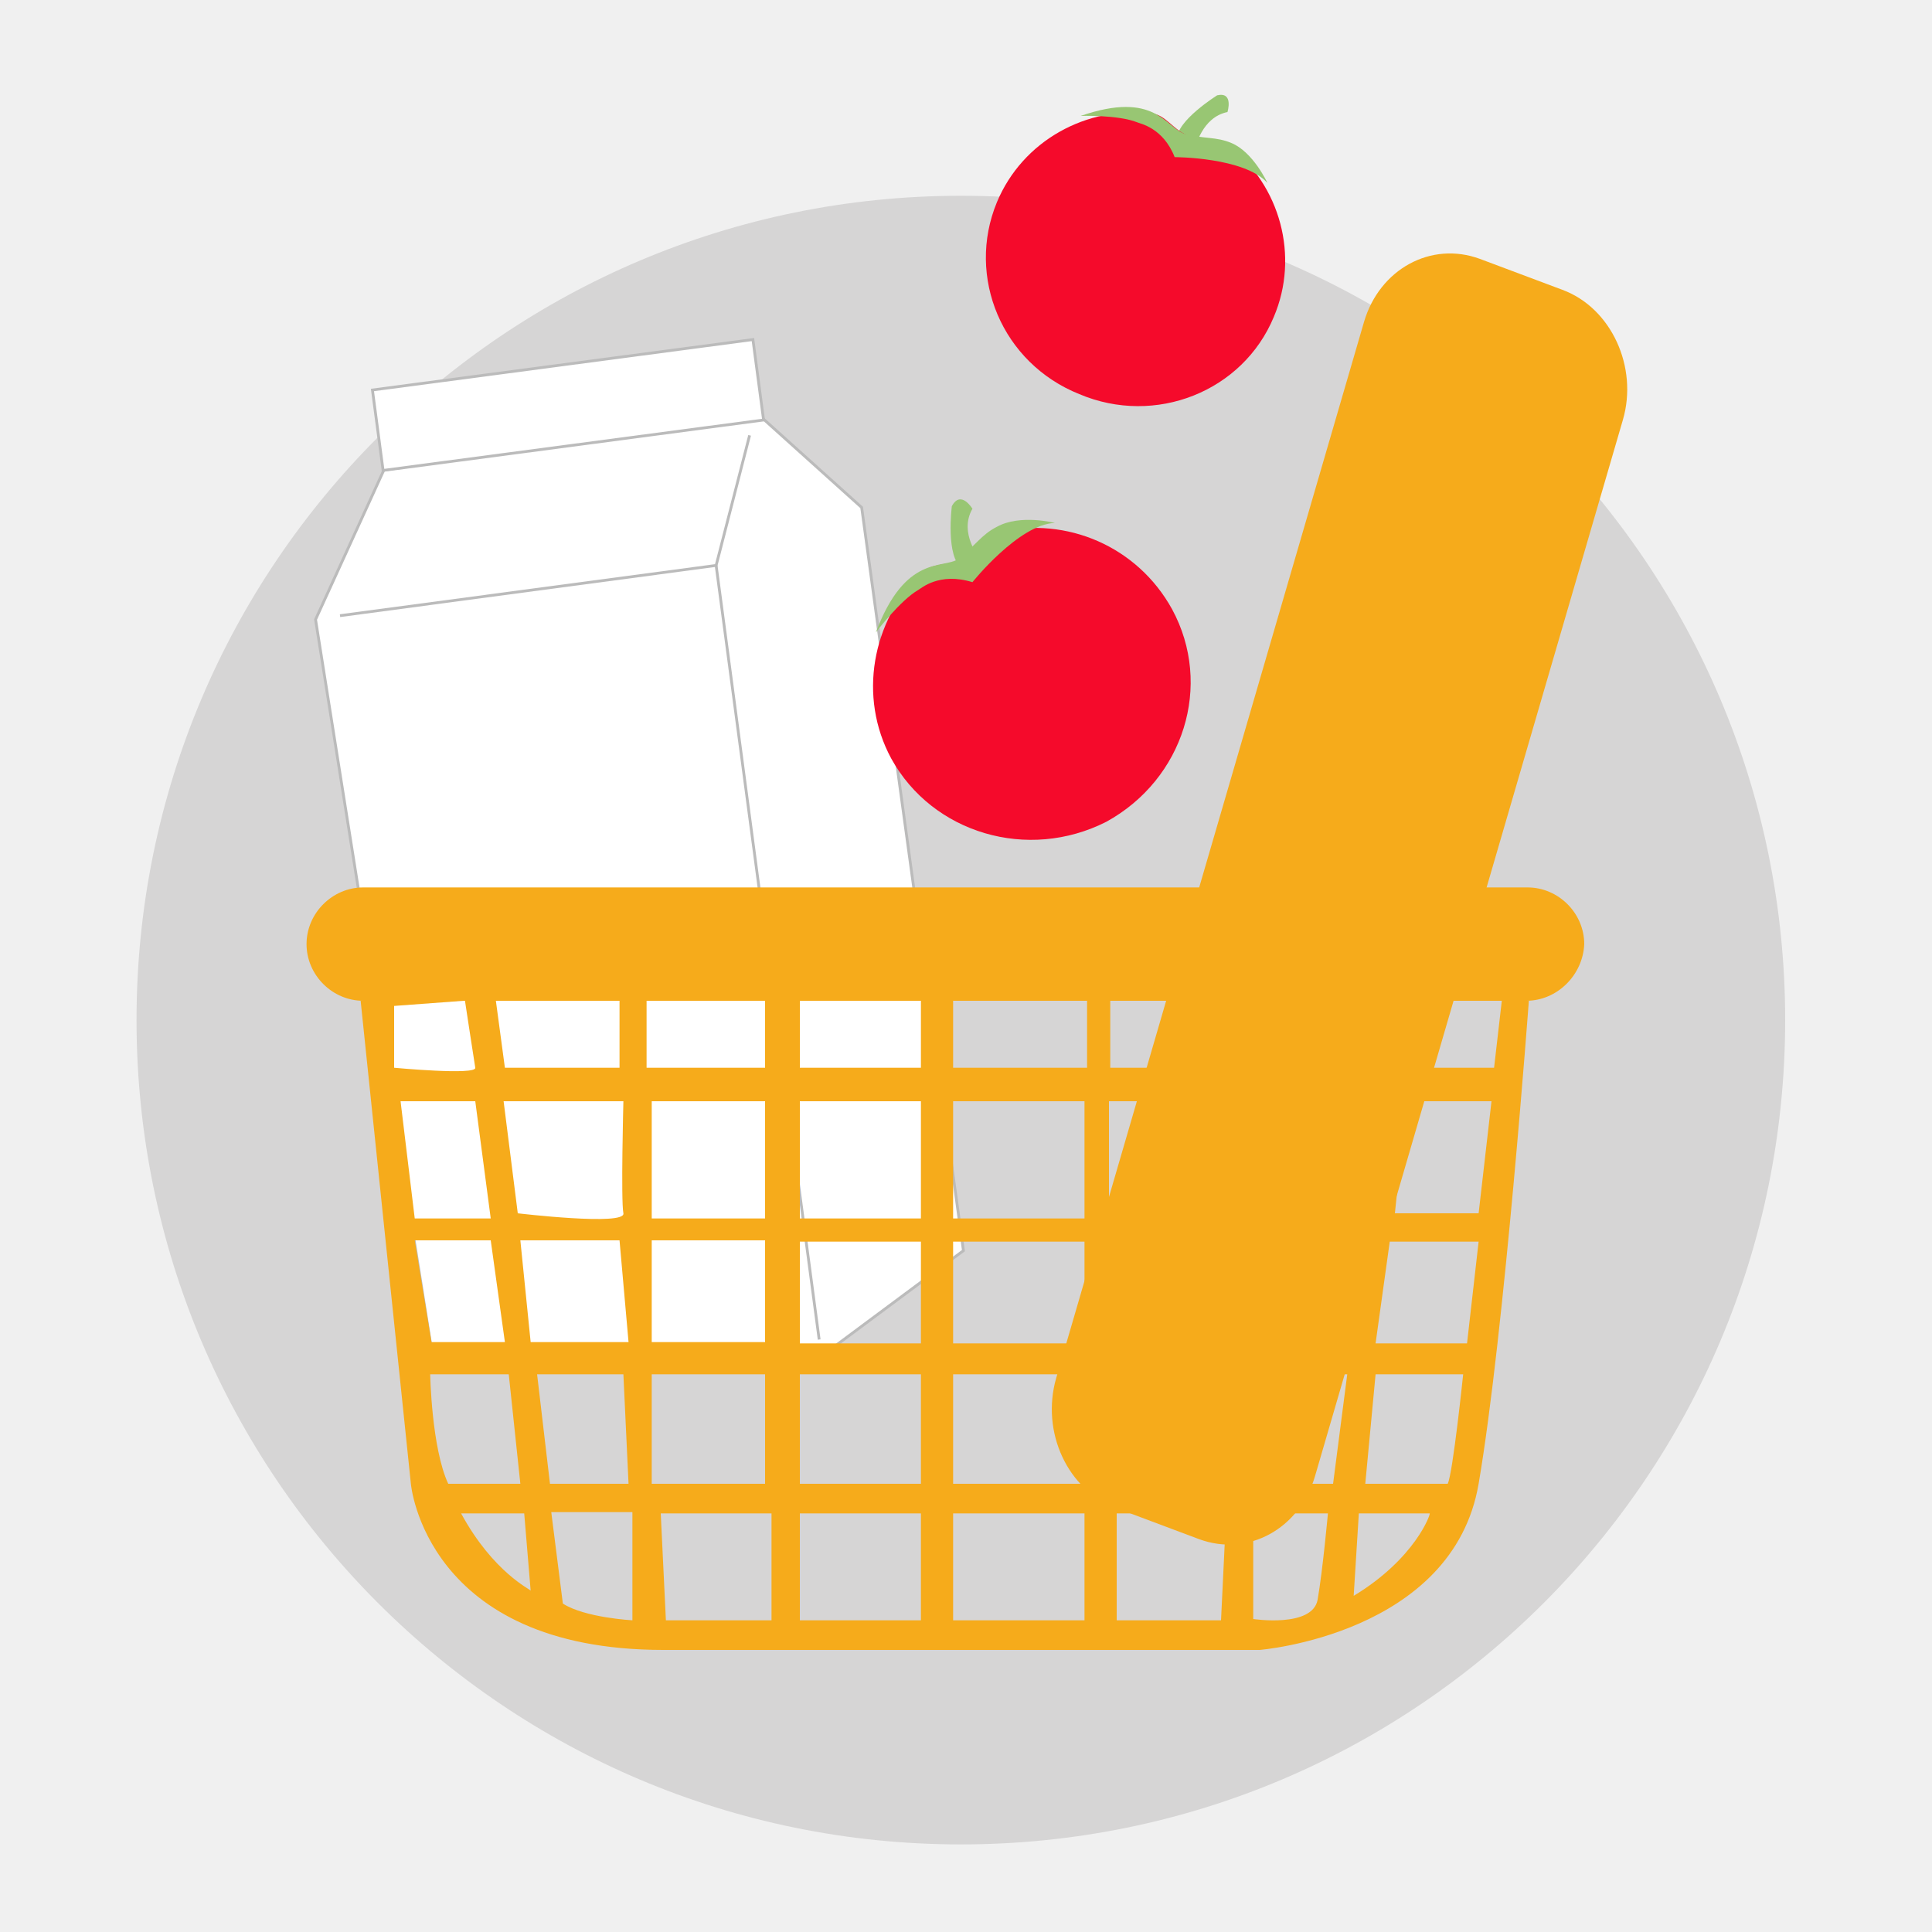
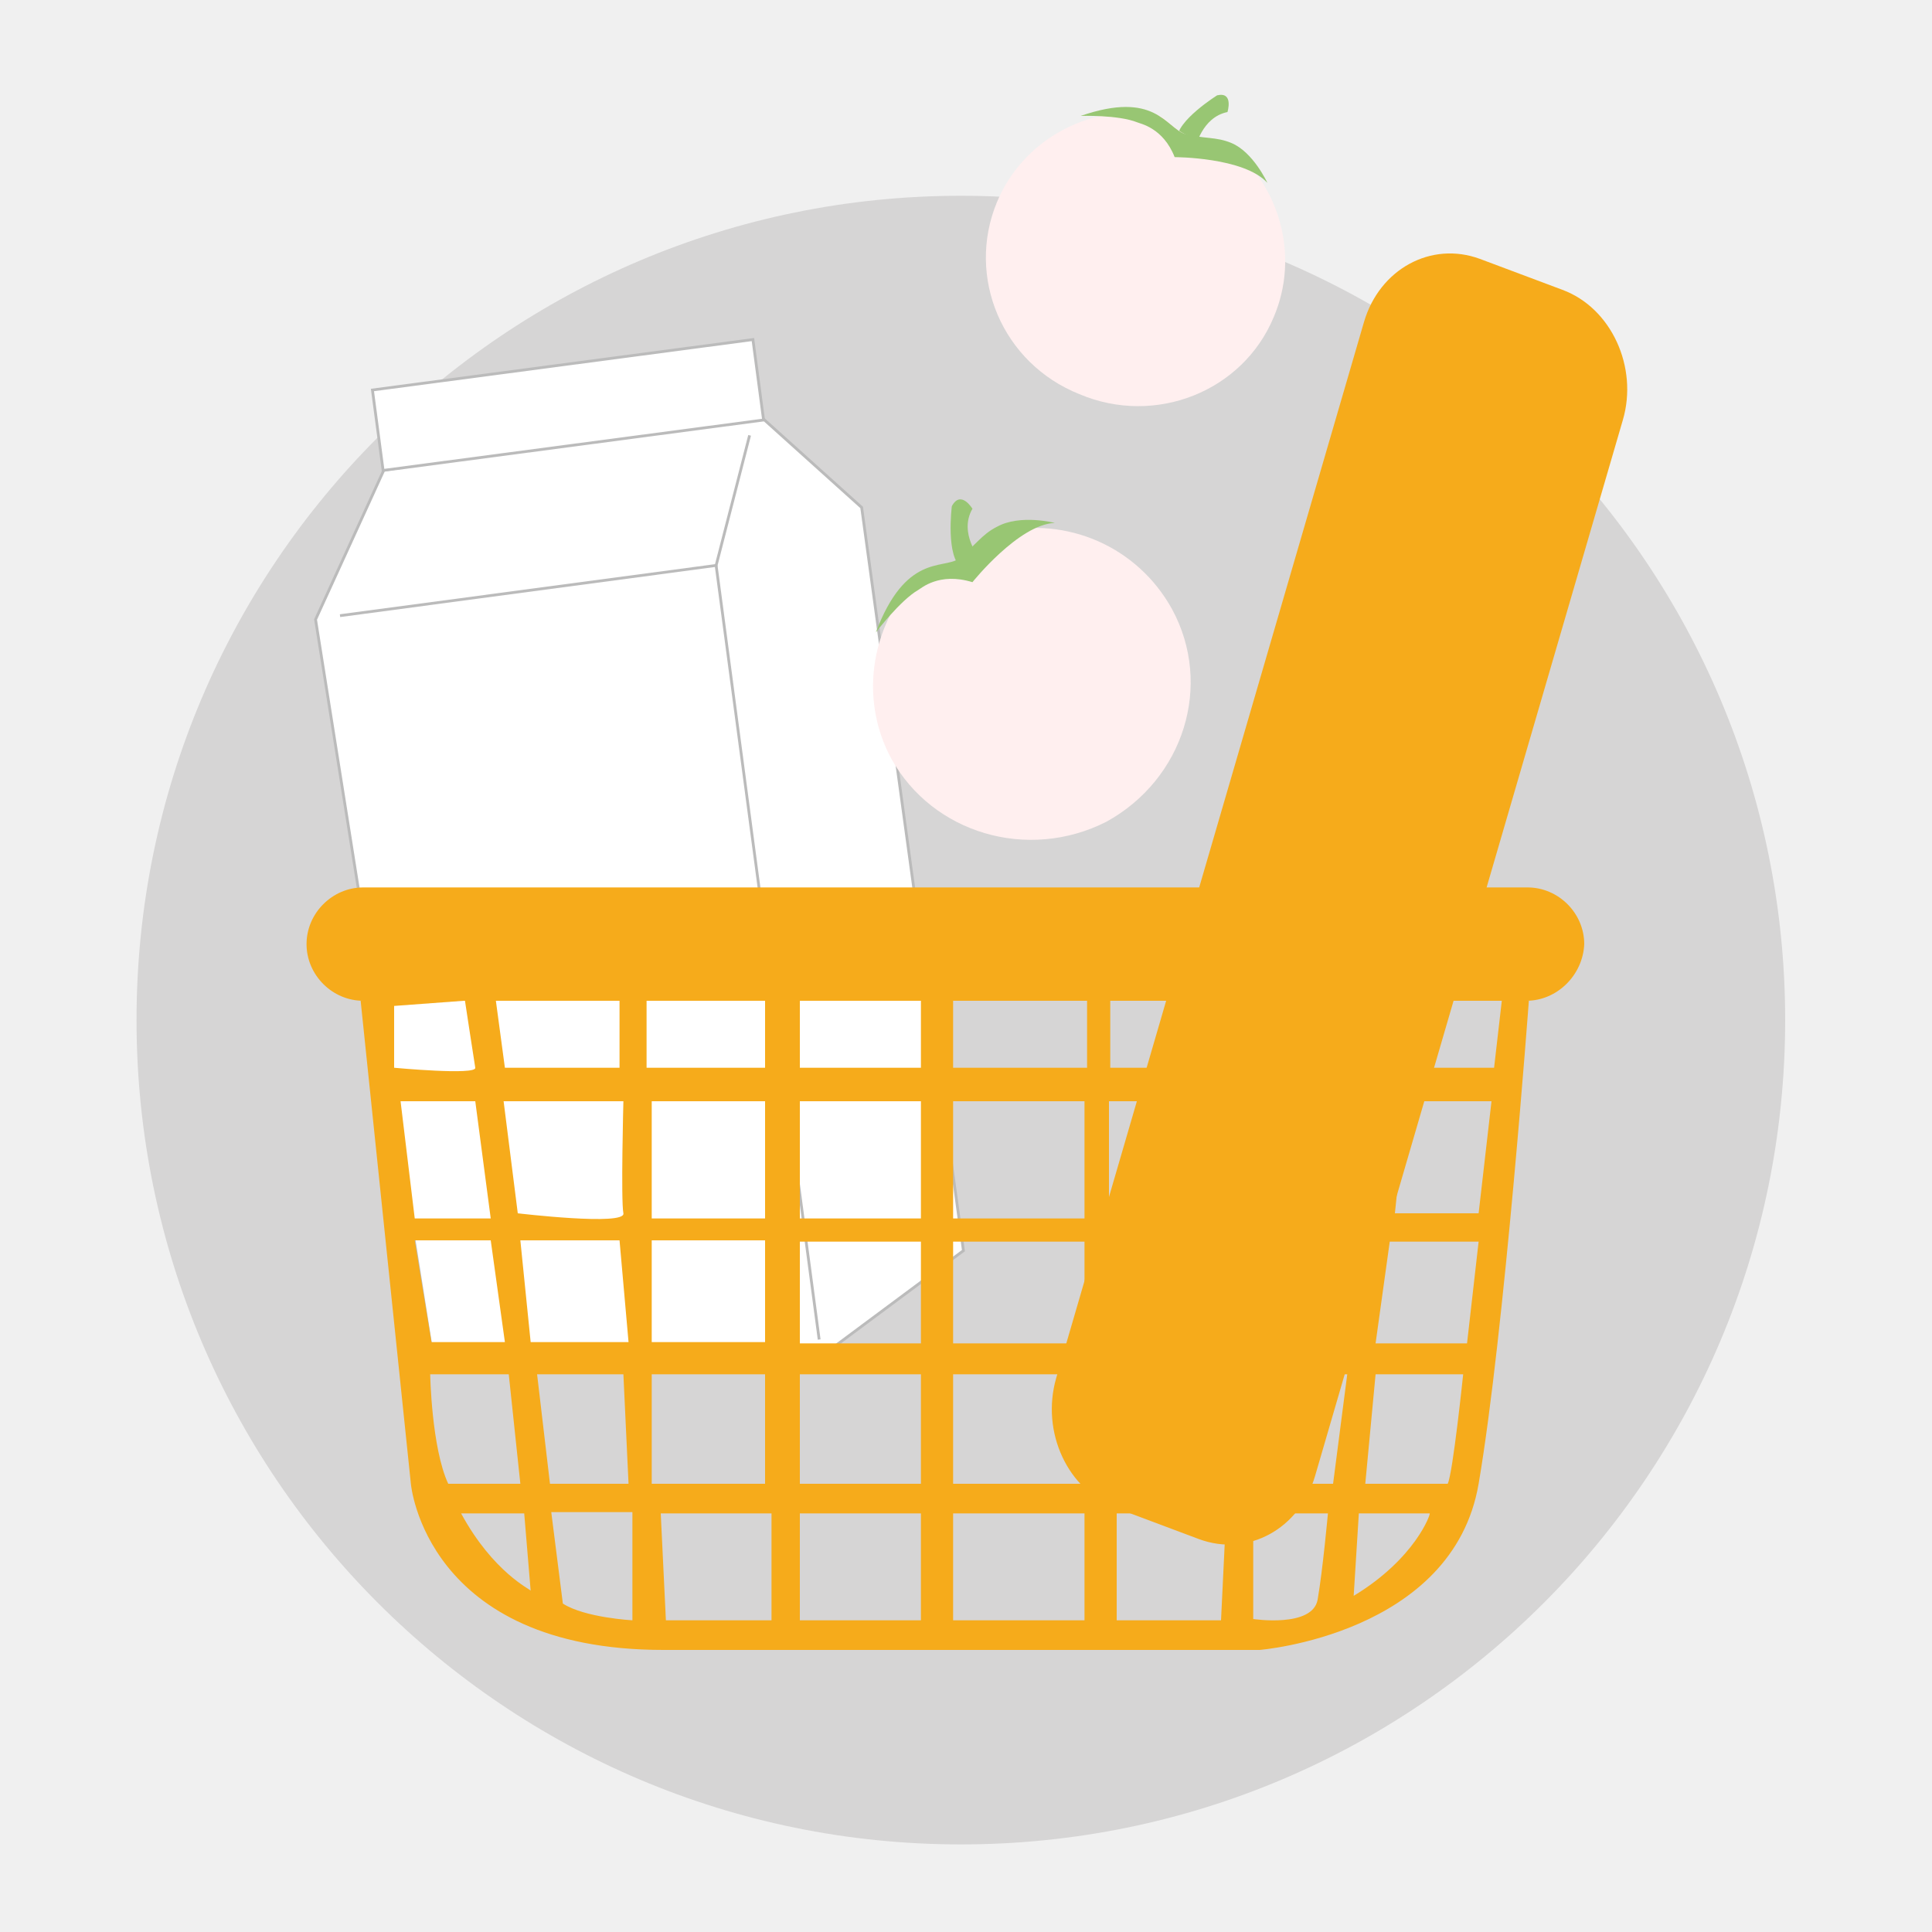
<svg xmlns="http://www.w3.org/2000/svg" version="1.1" id="Layer_1" x="0px" y="0px" viewBox="0 0 150 150" style="enable-background:new 0 0 150 150;" xml:space="preserve">
  <style type="text/css">
	.st0{fill:#D6D5D5;}
	.st1{fill:#F3DAC9;}
	.st2{fill-rule:evenodd;clip-rule:evenodd;fill:#8F8F95;}
	.st3{fill:#FFFFFF;stroke:#777777;stroke-width:0.216;stroke-miterlimit:10;}
	.st4{fill:#98C673;}
- 	.st5{fill:#f50a2b;}
+ 	.st5{fill: #FFEFEF;}
	.st6{fill:#F6AB1B;}
	.st7{fill:none;stroke:#8F8F95;stroke-width:0.893;stroke-miterlimit:10;}
	.st8{fill:#71B044;}
	.st9{fill:#5F605F;}
	.st10{fill:#FFFFFF;}
	.st11{fill:#FFFFFF;stroke:#BBBBBB;stroke-width:0.217;stroke-miterlimit:10;}
	.st12{fill:#F6AB1B;}
	.st13{fill:#F6AB1B;}
	.st14{fill:#FDF1E8;}
	.st15{fill:#F6AB1B;}
	.st16{fill:#B26B6B;}
	.st17{fill:#FFFFFF;stroke:#BBBBBB;stroke-width:0.231;stroke-miterlimit:10;}
	.st18{fill:none;stroke:#BBBBBB;stroke-width:0.152;stroke-miterlimit:10;}
	.st19{fill:#F3DAC9;stroke:#BBBBBB;stroke-width:0.205;stroke-miterlimit:10;}
	.st20{fill:none;stroke:#BBBBBB;stroke-width:0.219;stroke-miterlimit:10;}
	.st21{fill:none;}
	.st22{fill:none;stroke:#f50a2b;stroke-width:8.335615e-02;stroke-miterlimit:10;}
	.st23{fill:#CE515E;}
	.st24{fill:#F3DAC9;stroke:#BBBBBB;stroke-width:0.215;stroke-miterlimit:10;}
</style>
  <circle class="st0" cx="74.6" cy="79.2" r="64" />
  <g>
    <polygon class="st11" points="66.9,39.4 58.9,32.2 29.8,36.5 24.5,48.1 33.6,105.4 63.9,105.2 74.8,97.1  " />
    <polyline class="st11" points="58.2,33.8 55.6,43.9 26.4,47.8  " />
    <line class="st11" x1="55.6" y1="43.9" x2="63.6" y2="104" />
    <rect x="29.2" y="28.3" transform="matrix(0.9913 -0.1314 0.1314 0.9913 -3.7485 6.0618)" class="st11" width="29.8" height="6.3" />
  </g>
  <path class="st12" d="M86.7,117.1l6.4,2.4c3.8,1.4,7.8-0.8,9-4.9l23.9-82c1.2-4.1-0.9-8.7-4.7-10.1l-6.4-2.4c-3.8-1.4-7.8,0.8-9,4.9  L82,107C80.8,111.2,82.9,115.7,86.7,117.1z" />
  <g>
    <path class="st4" d="M76.1,43.4c0,0-1.7-2-0.6-3.9c0,0-0.9-1.5-1.6-0.2c0,0-0.5,4,0.8,4.8L76.1,43.4z" />
    <path class="st5" d="M69.2,58.9c-2.6-4.8-1.5-10.7,2.3-14.4c0.8-0.8,2.2-0.6,3.3-1.1c1-0.6,1.7-1.8,2.8-2.1   c5.2-1.2,10.7,1.1,13.4,6c3.2,5.9,0.9,13.2-5.1,16.5C79.8,66.9,72.4,64.7,69.2,58.9z" />
    <path class="st4" d="M68,49.1c0,0,1.9-2.5,3.3-3.3c0.2-0.1,1.6-1.4,4.2-0.6c0,0,3.6-4.5,6.4-4.6c0,0-2.7-0.7-4.5,0.3   c-1.2,0.6-1.7,1.5-3,2.5C73.2,44.2,70.3,43,68,49.1z" />
  </g>
  <path class="st13" d="M102.1,68.4l-5.1-1.9c-0.5-0.2-0.8-0.8-0.7-1.4l0.3-1c0.2-0.6,0.7-0.9,1.3-0.7l5.1,1.9  c0.5,0.2,0.8,0.8,0.7,1.4l-0.3,1C103.1,68.3,102.6,68.6,102.1,68.4z" />
  <path class="st13" d="M108.9,45.5l-5.1-1.9c-0.5-0.2-0.8-0.8-0.7-1.4l0.3-1c0.2-0.6,0.7-0.9,1.3-0.7l5.1,1.9  c0.5,0.2,0.8,0.8,0.7,1.4l-0.3,1C110,45.4,109.4,45.7,108.9,45.5z" />
  <path class="st13" d="M105.9,56.5l-5.1-1.9c-0.5-0.2-0.8-0.8-0.7-1.4l0.3-1c0.2-0.6,0.7-0.9,1.3-0.7l5.1,1.9  c0.5,0.2,0.8,0.8,0.7,1.4l-0.3,1C107,56.4,106.4,56.7,105.9,56.5z" />
  <path class="st13" d="M99.9,78.6l-5.1-1.9c-0.5-0.2-0.8-0.8-0.7-1.4l0.3-1c0.2-0.6,0.7-0.9,1.3-0.7l5.1,1.9c0.5,0.2,0.8,0.8,0.7,1.4  l-0.3,1C101,78.5,100.5,78.8,99.9,78.6z" />
  <path class="st13" d="M97,89.7l-5.1-1.9c-0.5-0.2-0.8-0.8-0.7-1.4l0.3-1c0.2-0.6,0.7-0.9,1.3-0.7l5.1,1.9c0.5,0.2,0.8,0.8,0.7,1.4  l-0.3,1C98.1,89.6,97.5,89.9,97,89.7z" />
  <g>
    <path class="st6" d="M118.5,77.7H28.2c-2.4,0-4.4-2-4.4-4.4v0c0-2.4,2-4.4,4.4-4.4h90.4c2.4,0,4.4,2,4.4,4.4v0   C122.9,75.7,120.9,77.7,118.5,77.7z" />
    <path class="st6" d="M116.6,77.7l-0.6,5.2h-6.5l0.6-5.2h-2.1l-0.7,5.5h-8.8v-5.5h-2.1l-0.4,5.2h-9.8v-5.2h-1.8v5.2H74v-5.2h-2.5   v5.2h-9.4v-5.2h-2.7v5.2h-9.2v-5.2h-2.1v5.2h-8.9l-0.7-5.2h-2.4c0,0,0.7,4.6,0.8,5.2c0.1,0.6-6.3,0-6.3,0v-4.8l5.4-0.4h-8l3.9,37.5   c0,0,1.1,12.9,19.6,12.9h46.3c0,0,15-1.2,17-12.9c2-11.7,3.9-37.5,3.9-37.5H116.6z M48.4,85.5c0,0-0.2,7.7,0,8.7c0.2,1-8.2,0-8.2,0   l-1.1-8.7H48.4z M31.1,85.5h5.8l1.2,9.1h-5.9L31.1,85.5z M38.1,96.3l1.1,7.9h-5.7l-1.3-7.9H38.1z M33.4,106.7h6.1l0.9,8.5h-5.6   C33.5,112.4,33.4,106.7,33.4,106.7z M35.8,117.5h4.9l0.5,6C41.2,123.4,38.3,122.1,35.8,117.5z M40.4,96.3h7.7l0.7,7.9h-7.6   L40.4,96.3z M41.7,106.7h6.7l0.4,8.5h-6.1L41.7,106.7z M49.1,125.8c0,0-3.7-0.2-5.4-1.3l-0.9-7.1h6.3V125.8z M50.6,85.5h8.8v9.1   h-8.8V85.5z M50.6,96.3h8.8v7.9h-8.8V96.3z M50.6,106.7h8.8v8.5h-8.8V106.7z M59.8,125.8h-8.1l-0.4-8.3h8.6V125.8z M71.5,125.8   h-9.4v-8.3h9.4V125.8z M71.5,115.2h-9.4v-8.5h9.4V115.2z M71.5,104.3h-9.4v-7.9h9.4V104.3z M71.5,94.6h-9.4v-9.1h9.4V94.6z    M84.3,125.8H74v-8.3h10.2V125.8z M84.3,115.2H74v-8.5h10.2V115.2z M84.3,104.3H74v-7.9h10.2V104.3z M84.3,94.6H74v-9.1h10.2V94.6z    M94.8,125.8h-8.1v-8.3h8.5L94.8,125.8z M95.1,115.2h-9.1v-8.5h9.1V115.2z M95.1,104.3h-9.1v-7.9h9.4L95.1,104.3z M95.5,94.6h-9.4   v-9.1h9.8L95.5,94.6z M97.8,85.5h9l-1.3,8.7h-7.8V85.5z M102.3,124.2c-0.4,2.2-5,1.5-5,1.5v-8.2h5.8   C103.1,117.5,102.7,121.9,102.3,124.2z M103.5,115.2h-5.7v-8.5h6.8L103.5,115.2z M97.8,104.3v-7.9h7.8l-0.9,7.9H97.8z M105.1,123.9   l0.4-6.4h5.5C111.1,117.5,109.9,121,105.1,123.9z M112.4,115.2H106l0.8-8.5h6.8C113.6,106.7,112.8,114.4,112.4,115.2z M113.9,104.3   h-7.1l1.1-7.9h6.9L113.9,104.3z M114.8,94.2h-6.5l0.9-8.7h6.6L114.8,94.2z" />
  </g>
  <g>
    <path class="st4" d="M92.8,11.5c0,0,0.5-2.4,2.5-2.8c0,0,0.5-1.6-0.8-1.3c0,0-3.2,2-3.1,3.4L92.8,11.5z" />
    <path class="st5" d="M77.4,15.7c2-4.8,7-7.5,12-6.9c1.1,0.1,1.7,1.3,2.8,1.7c1,0.4,2.3,0.1,3.2,0.8c4,3.1,5.5,8.6,3.5,13.3   c-2.4,5.8-9.2,8.5-15.1,6C77.8,28.2,75,21.5,77.4,15.7z" />
    <path class="st4" d="M83.9,9c0,0,2.9-0.1,4.4,0.5c0.2,0.1,2,0.4,2.9,2.7c0,0,5.4,0,7.2,2c0,0-1.1-2.4-2.8-3.1   c-1.2-0.5-2.1-0.3-3.6-0.7C90.5,9.9,89.7,7,83.9,9z" />
  </g>
</svg>
